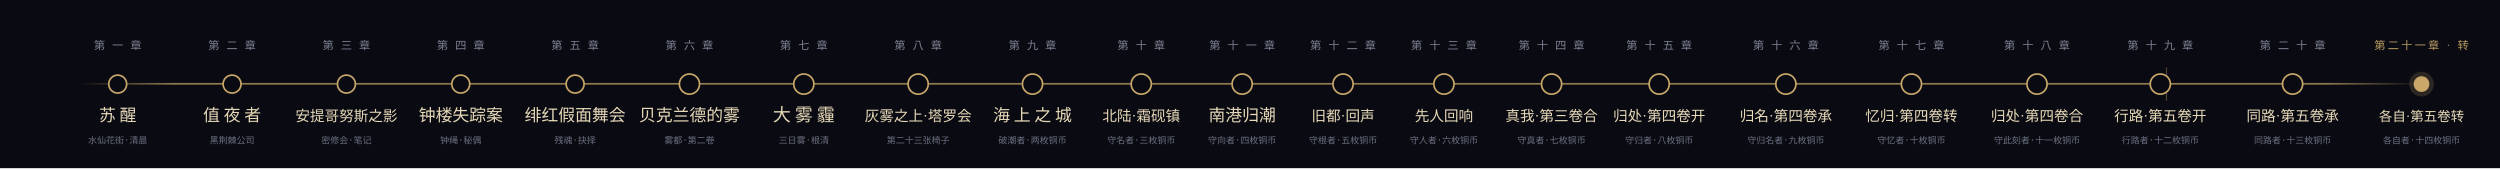
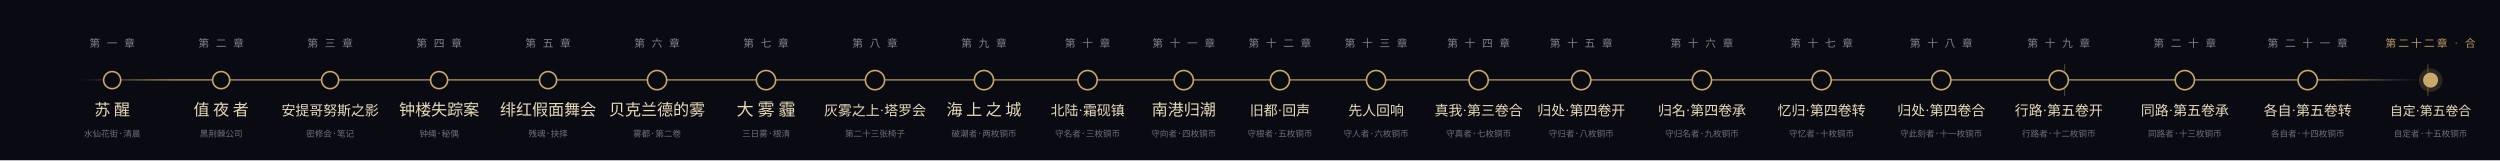
- <svg xmlns="http://www.w3.org/2000/svg" viewBox="0 0 2230 150" width="100%" role="img" aria-label="二十一章剧情脉络：苏醒、值夜者、安提哥努斯之影、钟楼失踪案、绯红假面舞会、贝克兰德的雾、大雾霾、灰雾之上·塔罗会、海上之城、北陆·霜砚镇、南港归潮、旧都·回声、灰原骨冢·先人回响、灰雾深处·真我、灰雾最深处·归处、灰雾更深处·归名、灰雾之上·忆归、灰雾之上·归处、灰雾之下·行路、灰雾之下·同路、灰雾之下·各自">
+ <svg xmlns="http://www.w3.org/2000/svg" viewBox="0 0 2340 150" width="100%" role="img" aria-label="二十二章剧情脉络：苏醒、值夜者、安提哥努斯之影、钟楼失踪案、绯红假面舞会、贝克兰德的雾、大雾霾、灰雾之上·塔罗会、海上之城、北陆·霜砚镇、南港归潮、旧都·回声、灰原骨冢·先人回响、灰雾深处·真我、灰雾最深处·归处、灰雾更深处·归名、灰雾之上·忆归、灰雾之上·归处、灰雾之下·行路、灰雾之下·同路、灰雾之下·各自、灰雾之下·自定">
  <defs>
    <linearGradient id="line" x1="0" y1="0" x2="1" y2="0">
      <stop offset="0" stop-color="#c9a86a" stop-opacity="0" />
      <stop offset="0.04" stop-color="#c9a86a" stop-opacity="0.7" />
      <stop offset="0.96" stop-color="#c9a86a" stop-opacity="0.7" />
      <stop offset="1" stop-color="#c9a86a" stop-opacity="0" />
    </linearGradient>
  </defs>
-   <rect width="2230" height="150" fill="#0a0b12" />
-   <rect x="60" y="74" width="2110" height="1.5" fill="url(#line)" />
+   <rect width="2340" height="150" fill="#0a0b12" />
+   <rect x="60" y="74" width="2220" height="1.5" fill="url(#line)" />
  <rect x="1932" y="60" width="1" height="30" fill="#c9a86a" opacity="0.35" />
+   <rect x="2272" y="60" width="1" height="30" fill="#c9a86a" opacity="0.35" />
  <g font-family="Georgia, 'Times New Roman', serif" text-rendering="geometricPrecision">
    <circle cx="105" cy="75" r="8" fill="#0a0b12" stroke="#c9a86a" stroke-width="1.5" />
    <text x="105" y="44" text-anchor="middle" font-size="10" letter-spacing="2" fill="#7a7f90">第 一 章</text>
    <text x="105" y="108" text-anchor="middle" font-size="15" fill="#e7d9b8">苏 醒</text>
    <text x="105" y="128" text-anchor="middle" font-family="ui-monospace, Menlo, monospace" font-size="8" fill="#6a6f80">水仙花街·清晨</text>
    <circle cx="207" cy="75" r="8" fill="#0a0b12" stroke="#c9a86a" stroke-width="1.5" />
    <text x="207" y="44" text-anchor="middle" font-size="10" letter-spacing="2" fill="#7a7f90">第 二 章</text>
    <text x="207" y="108" text-anchor="middle" font-size="15" fill="#e7d9b8">值 夜 者</text>
    <text x="207" y="128" text-anchor="middle" font-family="ui-monospace, Menlo, monospace" font-size="8" fill="#6a6f80">黑荆棘公司</text>
    <circle cx="309" cy="75" r="8" fill="#0a0b12" stroke="#c9a86a" stroke-width="1.5" />
    <text x="309" y="44" text-anchor="middle" font-size="10" letter-spacing="2" fill="#7a7f90">第 三 章</text>
    <text x="309" y="108" text-anchor="middle" font-size="13" fill="#e7d9b8">安提哥努斯之影</text>
    <text x="309" y="128" text-anchor="middle" font-family="ui-monospace, Menlo, monospace" font-size="8" fill="#6a6f80">密修会·笔记</text>
    <circle cx="411" cy="75" r="8" fill="#0a0b12" stroke="#c9a86a" stroke-width="1.5" />
    <text x="411" y="44" text-anchor="middle" font-size="10" letter-spacing="2" fill="#7a7f90">第 四 章</text>
    <text x="411" y="108" text-anchor="middle" font-size="15" fill="#e7d9b8">钟楼失踪案</text>
    <text x="411" y="128" text-anchor="middle" font-family="ui-monospace, Menlo, monospace" font-size="8" fill="#6a6f80">钟绳·秘偶</text>
    <circle cx="513" cy="75" r="8" fill="#0a0b12" stroke="#c9a86a" stroke-width="1.5" />
    <text x="513" y="44" text-anchor="middle" font-size="10" letter-spacing="2" fill="#7a7f90">第 五 章</text>
    <text x="513" y="108" text-anchor="middle" font-size="15" fill="#e7d9b8">绯红假面舞会</text>
    <text x="513" y="128" text-anchor="middle" font-family="ui-monospace, Menlo, monospace" font-size="8" fill="#6a6f80">残魂·抉择</text>
    <circle cx="615" cy="75" r="9" fill="#0a0b12" stroke="#c9a86a" stroke-width="1.5" />
    <text x="615" y="44" text-anchor="middle" font-size="10" letter-spacing="2" fill="#7a7f90">第 六 章</text>
    <text x="615" y="108" text-anchor="middle" font-size="15" fill="#e7d9b8">贝克兰德的雾</text>
    <text x="615" y="128" text-anchor="middle" font-family="ui-monospace, Menlo, monospace" font-size="8" fill="#6a6f80">雾都·第二卷</text>
    <circle cx="717" cy="75" r="9" fill="#0a0b12" stroke="#c9a86a" stroke-width="1.5" />
    <text x="717" y="44" text-anchor="middle" font-size="10" letter-spacing="2" fill="#7a7f90">第 七 章</text>
    <text x="717" y="108" text-anchor="middle" font-size="16" fill="#e7d9b8">大 雾 霾</text>
    <text x="717" y="128" text-anchor="middle" font-family="ui-monospace, Menlo, monospace" font-size="8" fill="#6a6f80">三日雾·根清</text>
    <circle cx="819" cy="75" r="9" fill="#0a0b12" stroke="#c9a86a" stroke-width="1.5" />
    <text x="819" y="44" text-anchor="middle" font-size="10" letter-spacing="2" fill="#7a7f90">第 八 章</text>
    <text x="819" y="108" text-anchor="middle" font-size="13" fill="#e7d9b8">灰雾之上·塔罗会</text>
    <text x="819" y="128" text-anchor="middle" font-family="ui-monospace, Menlo, monospace" font-size="8" fill="#6a6f80">第二十三张椅子</text>
    <circle cx="921" cy="75" r="9" fill="#0a0b12" stroke="#c9a86a" stroke-width="1.5" />
    <text x="921" y="44" text-anchor="middle" font-size="10" letter-spacing="2" fill="#7a7f90">第 九 章</text>
    <text x="921" y="108" text-anchor="middle" font-size="15" fill="#e7d9b8">海 上 之 城</text>
    <text x="921" y="128" text-anchor="middle" font-family="ui-monospace, Menlo, monospace" font-size="8" fill="#6a6f80">破潮者·两枚铜币</text>
    <circle cx="1018" cy="75" r="9" fill="#0a0b12" stroke="#c9a86a" stroke-width="1.5" />
    <text x="1018" y="44" text-anchor="middle" font-size="10" letter-spacing="2" fill="#7a7f90">第 十 章</text>
    <text x="1018" y="108" text-anchor="middle" font-size="13" fill="#e7d9b8">北陆·霜砚镇</text>
    <text x="1018" y="128" text-anchor="middle" font-family="ui-monospace, Menlo, monospace" font-size="8" fill="#6a6f80">守名者·三枚铜币</text>
    <circle cx="1108" cy="75" r="9" fill="#0a0b12" stroke="#c9a86a" stroke-width="1.5" />
    <text x="1108" y="44" text-anchor="middle" font-size="10" letter-spacing="2" fill="#7a7f90">第 十 一 章</text>
    <text x="1108" y="108" text-anchor="middle" font-size="15" fill="#e7d9b8">南港归潮</text>
    <text x="1108" y="128" text-anchor="middle" font-family="ui-monospace, Menlo, monospace" font-size="8" fill="#6a6f80">守向者·四枚铜币</text>
    <circle cx="1198" cy="75" r="9" fill="#0a0b12" stroke="#c9a86a" stroke-width="1.5" />
    <text x="1198" y="44" text-anchor="middle" font-size="10" letter-spacing="2" fill="#7a7f90">第 十 二 章</text>
    <text x="1198" y="108" text-anchor="middle" font-size="13" fill="#e7d9b8">旧都·回声</text>
    <text x="1198" y="128" text-anchor="middle" font-family="ui-monospace, Menlo, monospace" font-size="8" fill="#6a6f80">守根者·五枚铜币</text>
    <circle cx="1288" cy="75" r="9" fill="#0a0b12" stroke="#c9a86a" stroke-width="1.5" />
    <text x="1288" y="44" text-anchor="middle" font-size="10" letter-spacing="2" fill="#7a7f90">第 十 三 章</text>
    <text x="1288" y="108" text-anchor="middle" font-size="13" fill="#e7d9b8">先人回响</text>
    <text x="1288" y="128" text-anchor="middle" font-family="ui-monospace, Menlo, monospace" font-size="8" fill="#6a6f80">守人者·六枚铜币</text>
    <circle cx="1384" cy="75" r="9" fill="#0a0b12" stroke="#c9a86a" stroke-width="1.5" />
    <text x="1384" y="44" text-anchor="middle" font-size="10" letter-spacing="2" fill="#7a7f90">第 十 四 章</text>
    <text x="1384" y="108" text-anchor="middle" font-size="13" fill="#e7d9b8">真我·第三卷合</text>
    <text x="1384" y="128" text-anchor="middle" font-family="ui-monospace, Menlo, monospace" font-size="8" fill="#6a6f80">守真者·七枚铜币</text>
    <circle cx="1480" cy="75" r="9" fill="#0a0b12" stroke="#c9a86a" stroke-width="1.5" />
    <text x="1480" y="44" text-anchor="middle" font-size="10" letter-spacing="2" fill="#7a7f90">第 十 五 章</text>
    <text x="1480" y="108" text-anchor="middle" font-size="13" fill="#e7d9b8">归处·第四卷开</text>
    <text x="1480" y="128" text-anchor="middle" font-family="ui-monospace, Menlo, monospace" font-size="8" fill="#6a6f80">守归者·八枚铜币</text>
    <circle cx="1593" cy="75" r="9" fill="#0a0b12" stroke="#c9a86a" stroke-width="1.5" />
    <text x="1593" y="44" text-anchor="middle" font-size="10" letter-spacing="2" fill="#7a7f90">第 十 六 章</text>
    <text x="1593" y="108" text-anchor="middle" font-size="13" fill="#e7d9b8">归名·第四卷承</text>
    <text x="1593" y="128" text-anchor="middle" font-family="ui-monospace, Menlo, monospace" font-size="8" fill="#6a6f80">守归名者·九枚铜币</text>
    <circle cx="1705" cy="75" r="9" fill="#0a0b12" stroke="#c9a86a" stroke-width="1.5" />
    <text x="1705" y="44" text-anchor="middle" font-size="10" letter-spacing="2" fill="#7a7f90">第 十 七 章</text>
    <text x="1705" y="108" text-anchor="middle" font-size="13" fill="#e7d9b8">忆归·第四卷转</text>
    <text x="1705" y="128" text-anchor="middle" font-family="ui-monospace, Menlo, monospace" font-size="8" fill="#6a6f80">守忆者·十枚铜币</text>
    <circle cx="1817" cy="75" r="9" fill="#0a0b12" stroke="#c9a86a" stroke-width="1.5" />
    <text x="1817" y="44" text-anchor="middle" font-size="10" letter-spacing="2" fill="#7a7f90">第 十 八 章</text>
    <text x="1817" y="108" text-anchor="middle" font-size="13" fill="#e7d9b8">归处·第四卷合</text>
    <text x="1817" y="128" text-anchor="middle" font-family="ui-monospace, Menlo, monospace" font-size="8" fill="#6a6f80">守此刻者·十一枚铜币</text>
    <circle cx="1927" cy="75" r="9" fill="#0a0b12" stroke="#c9a86a" stroke-width="1.5" />
    <text x="1927" y="44" text-anchor="middle" font-size="10" letter-spacing="2" fill="#7a7f90">第 十 九 章</text>
    <text x="1927" y="108" text-anchor="middle" font-size="13" fill="#e7d9b8">行路·第五卷开</text>
    <text x="1927" y="128" text-anchor="middle" font-family="ui-monospace, Menlo, monospace" font-size="8" fill="#6a6f80">行路者·十二枚铜币</text>
    <circle cx="2045" cy="75" r="9" fill="#0a0b12" stroke="#c9a86a" stroke-width="1.5" />
    <text x="2045" y="44" text-anchor="middle" font-size="10" letter-spacing="2" fill="#7a7f90">第 二 十 章</text>
    <text x="2045" y="108" text-anchor="middle" font-size="13" fill="#e7d9b8">同路·第五卷承</text>
    <text x="2045" y="128" text-anchor="middle" font-family="ui-monospace, Menlo, monospace" font-size="8" fill="#6a6f80">同路者·十三枚铜币</text>
-     <circle cx="2160" cy="75" r="11" fill="#c9a86a" opacity="0.18" />
-     <circle cx="2160" cy="75" r="7" fill="#c9a86a" />
-     <text x="2160" y="44" text-anchor="middle" font-size="10" letter-spacing="2" fill="#c9a86a" opacity="0.9">第二十一章 · 转</text>
-     <text x="2160" y="108" text-anchor="middle" font-size="12" fill="#e7d9b8">各自·第五卷转</text>
+     <circle cx="2160" cy="75" r="9" fill="#0a0b12" stroke="#c9a86a" stroke-width="1.5" />
+     <text x="2160" y="44" text-anchor="middle" font-size="10" letter-spacing="2" fill="#7a7f90">第 二 十 一 章</text>
+     <text x="2160" y="108" text-anchor="middle" font-size="13" fill="#e7d9b8">各自·第五卷转</text>
    <text x="2160" y="128" text-anchor="middle" font-family="ui-monospace, Menlo, monospace" font-size="8" fill="#6a6f80">各自者·十四枚铜币</text>
+     <circle cx="2275" cy="75" r="11" fill="#c9a86a" opacity="0.18" />
+     <circle cx="2275" cy="75" r="7" fill="#c9a86a" />
+     <text x="2275" y="44" text-anchor="middle" font-size="10" letter-spacing="2" fill="#c9a86a" opacity="0.9">第二十二章 · 合</text>
+     <text x="2275" y="108" text-anchor="middle" font-size="12" fill="#e7d9b8">自定·第五卷合</text>
+     <text x="2275" y="128" text-anchor="middle" font-family="ui-monospace, Menlo, monospace" font-size="8" fill="#6a6f80">自定者·十五枚铜币</text>
  </g>
</svg>
